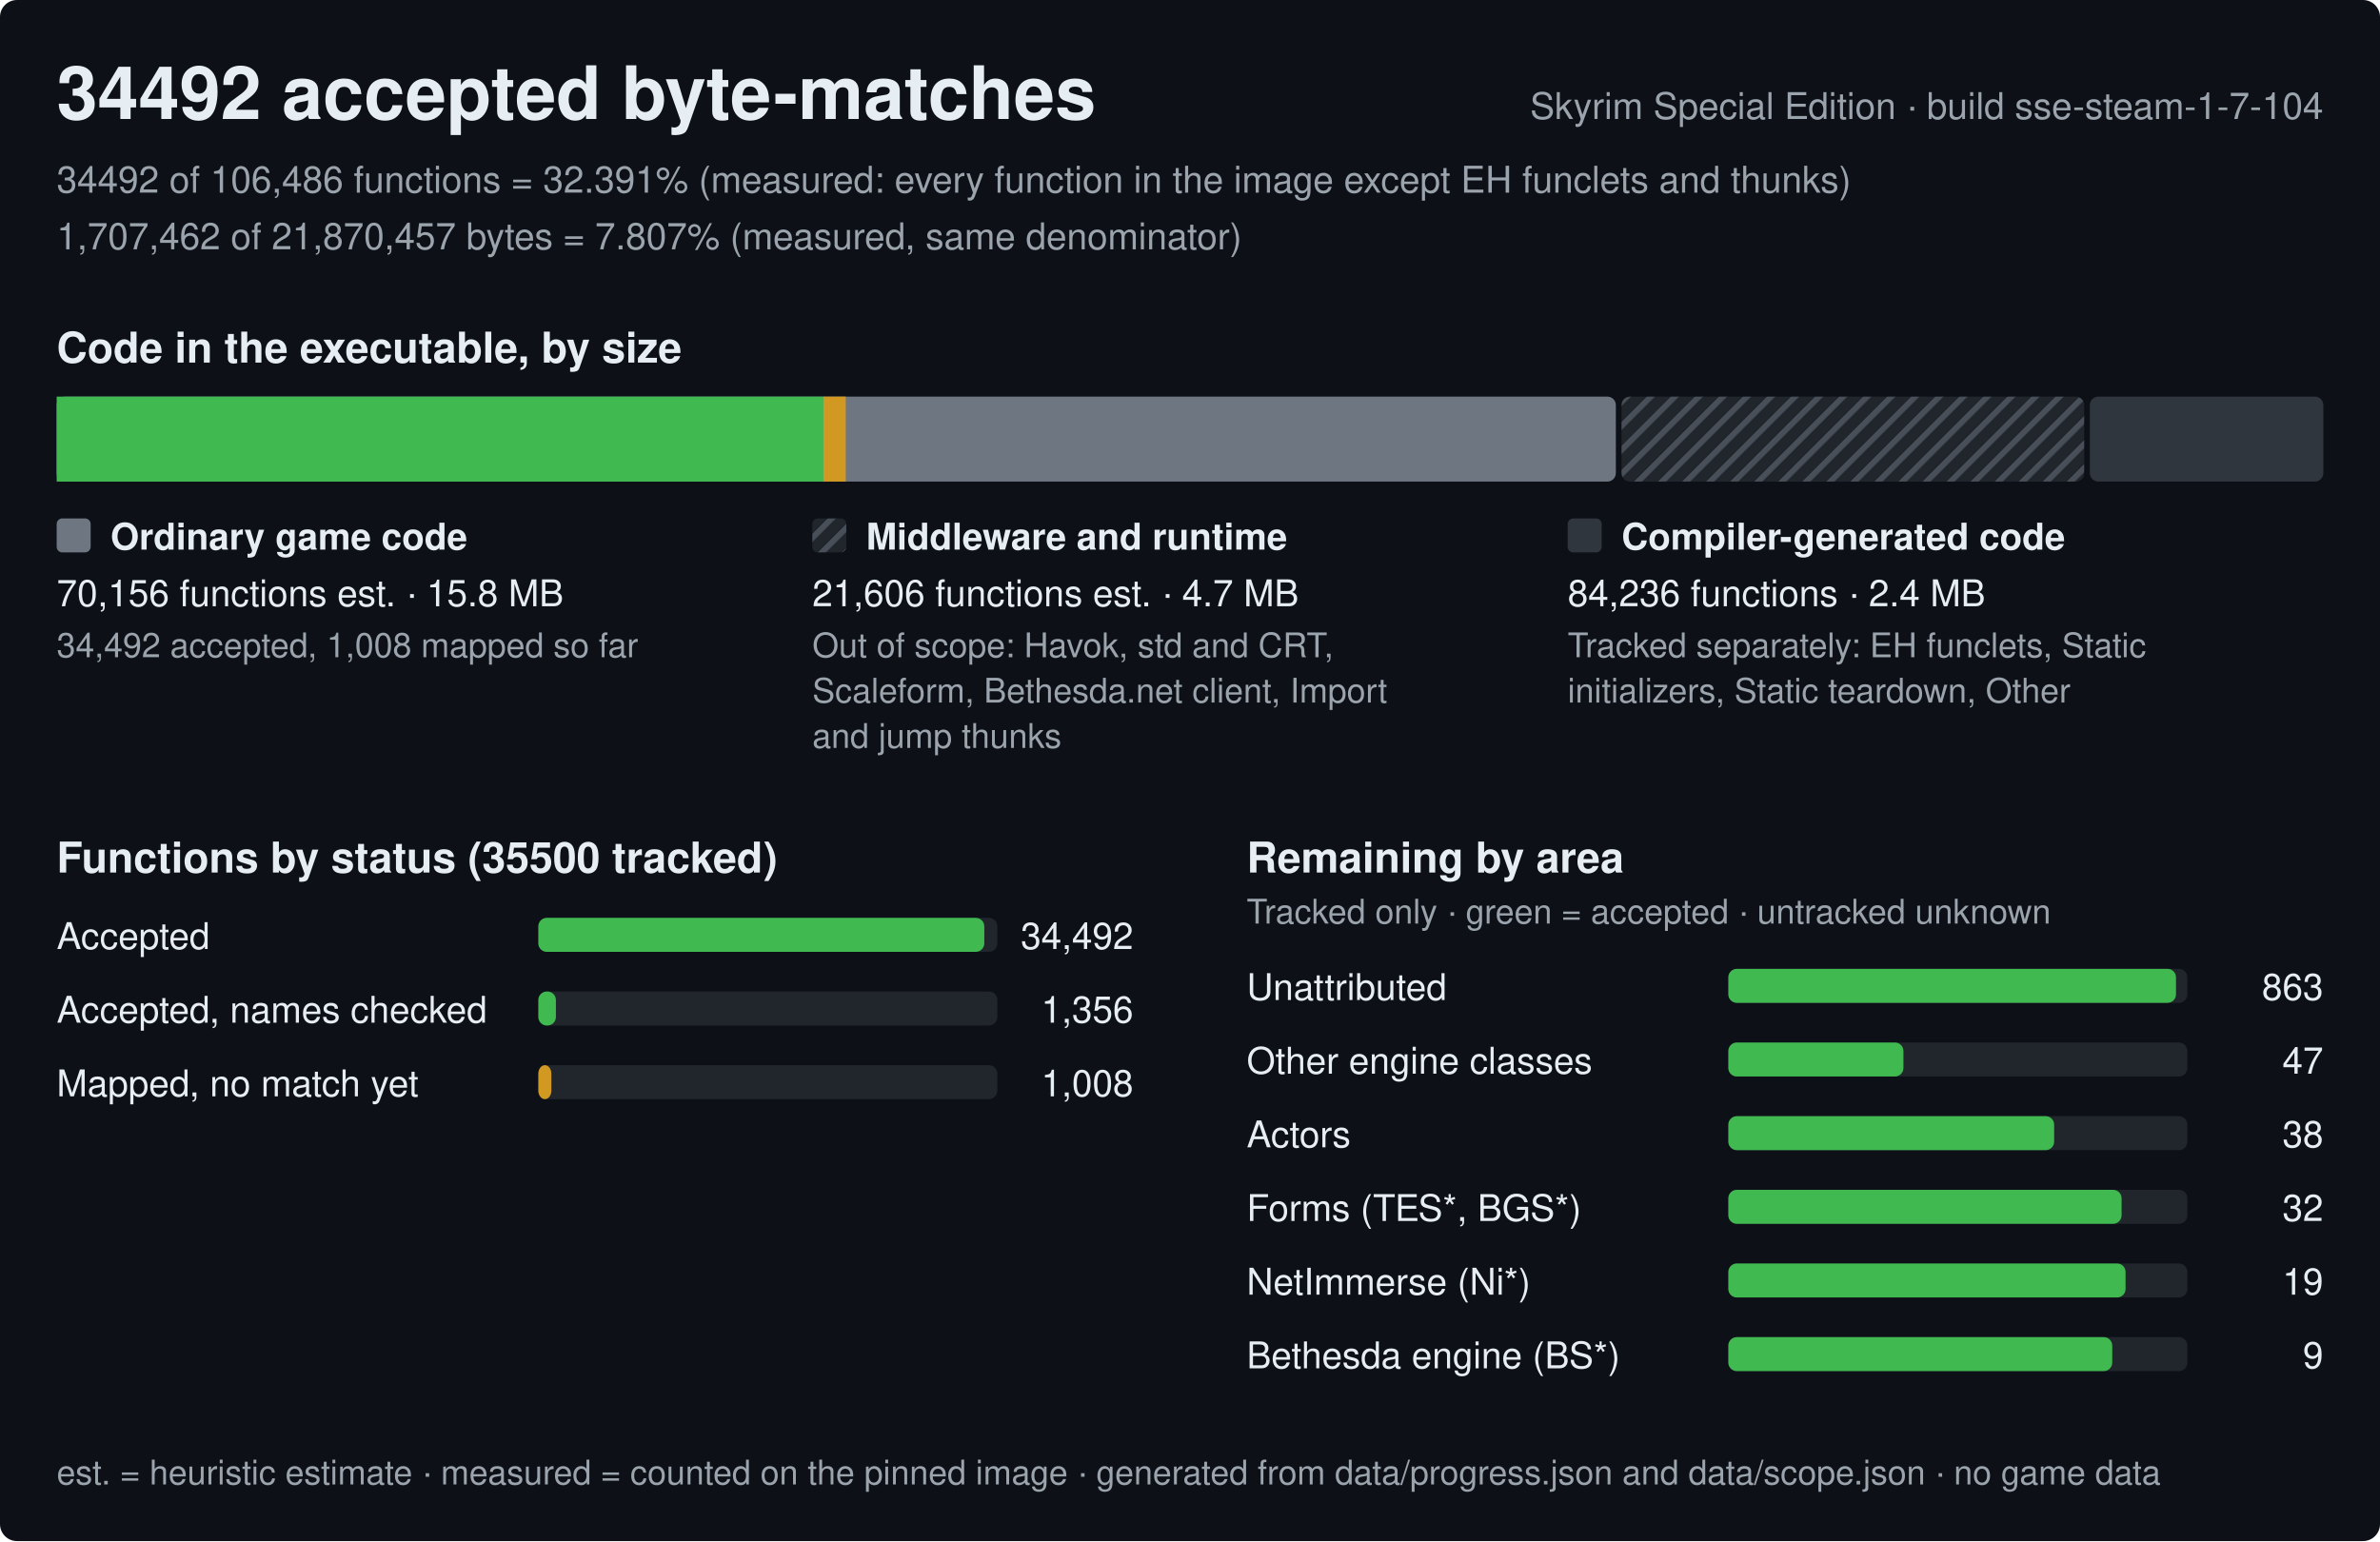
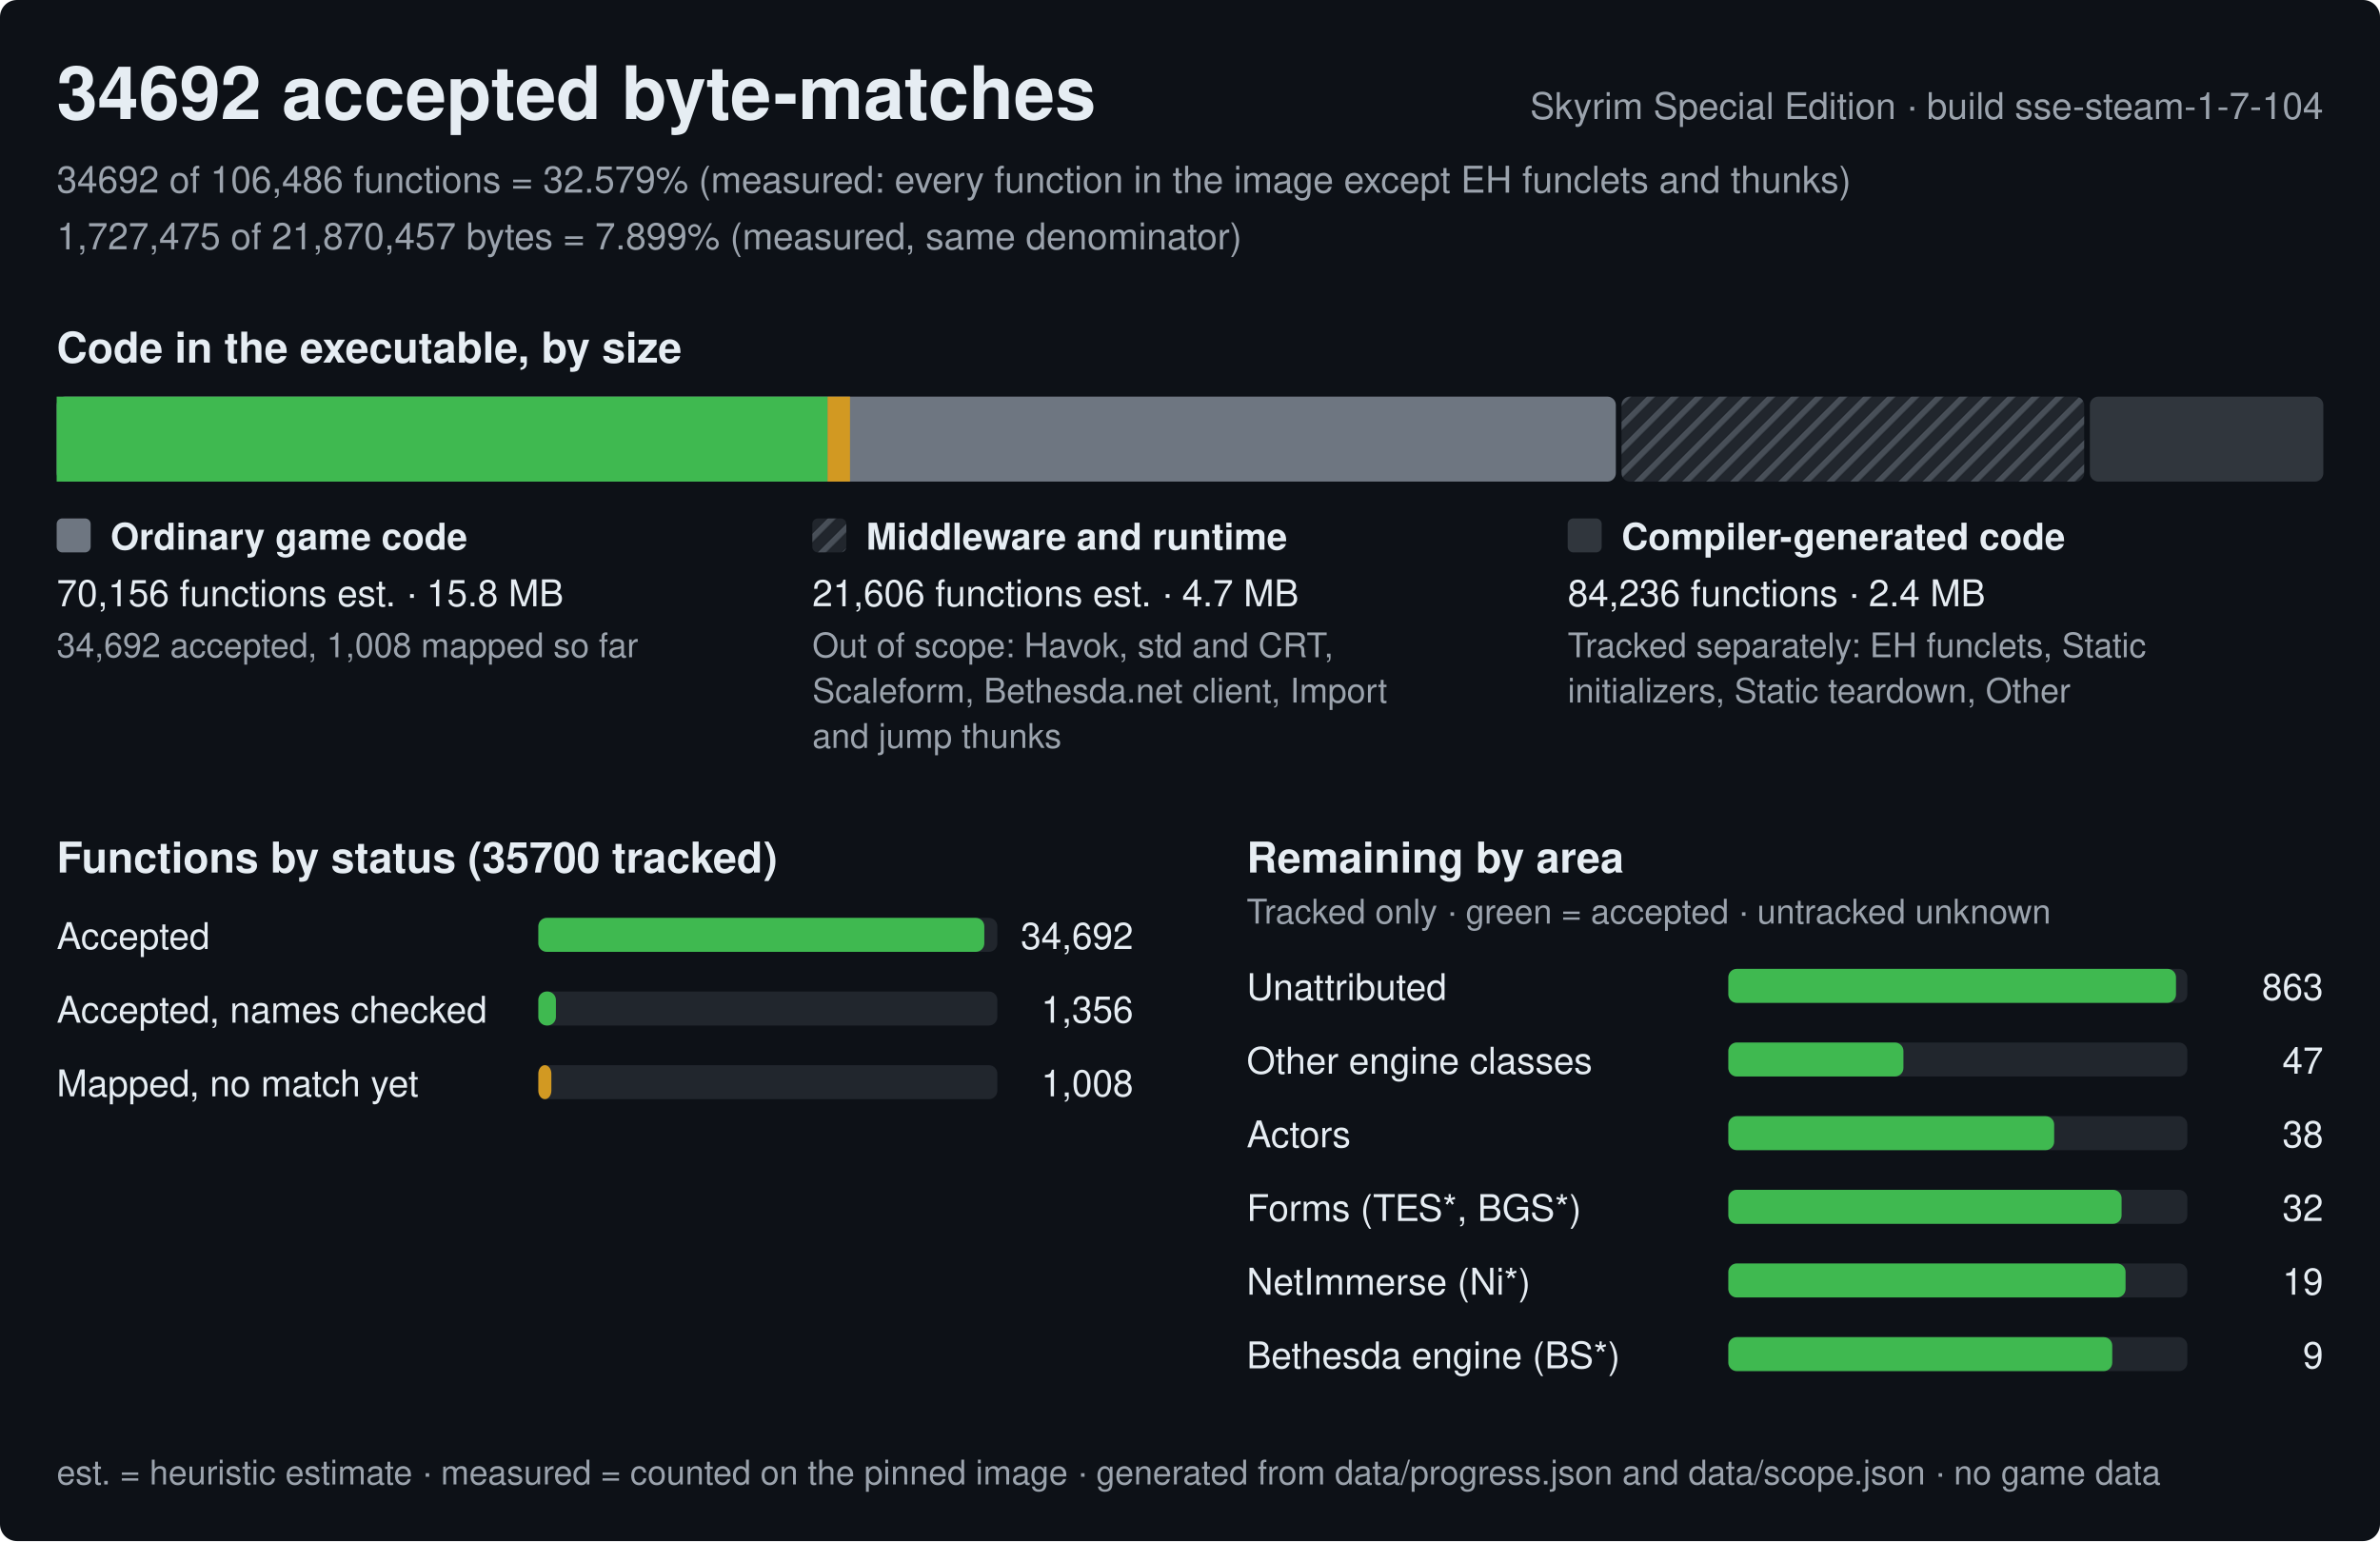
<svg xmlns="http://www.w3.org/2000/svg" width="840" height="544" viewBox="0 0 840 544" role="img" aria-label="Progress of the Skyrim Special Edition byte-matching reconstruction, build sse-steam-1-7-104">
  <style>text{font-family:-apple-system,BlinkMacSystemFont,'Segoe UI',Helvetica,Arial,sans-serif;fill:#e6edf3;white-space:pre}.h{font-size:26px;font-weight:600}.st{font-size:15px;font-weight:600}.lb{font-size:13px;font-weight:600}.bl{font-size:12px;font-weight:600;stroke:#0d1117;stroke-width:3px;paint-order:stroke;stroke-linejoin:round}.rl{font-size:13px}.fn{font-size:12px;fill:#9ba3ad}.mu{fill:#9ba3ad}</style>
  <defs>
    <pattern id="hx" width="6" height="6" patternUnits="userSpaceOnUse" patternTransform="rotate(45)">
      <rect width="6" height="6" fill="#21262d" />
      <rect width="2" height="6" fill="#484f58" />
    </pattern>
  </defs>
  <rect width="840" height="544" rx="6" fill="#0d1117" />
-   <text x="20" y="42" class="h">34492 accepted byte-matches</text>
+   <text x="20" y="42" class="h">34692 accepted byte-matches</text>
  <text x="820" y="42" class="rl mu" text-anchor="end">Skyrim Special Edition · build sse-steam-1-7-104</text>
-   <text x="20" y="68" class="rl mu">34492 of 106,486 functions = 32.391% (measured: every function in the image except EH funclets and thunks)</text>
-   <text x="20" y="88" class="rl mu">1,707,462 of 21,870,457 bytes = 7.807% (measured, same denominator)</text>
+   <text x="20" y="68" class="rl mu">34692 of 106,486 functions = 32.579% (measured: every function in the image except EH funclets and thunks)</text>
+   <text x="20" y="88" class="rl mu">1,727,475 of 21,870,457 bytes = 7.899% (measured, same denominator)</text>
  <text x="20" y="128" class="st">Code in the executable, by size</text>
  <rect x="20" y="140" width="550.3" height="30" rx="3" fill="#6e7681" />
-   <rect x="20" y="140" width="270.6" height="30" fill="#3fb950" />
-   <rect x="290.6" y="140" width="7.9" height="30" fill="#d29922" />
+   <rect x="20" y="140" width="272.1" height="30" fill="#3fb950" />
+   <rect x="292.1" y="140" width="7.9" height="30" fill="#d29922" />
  <rect x="572.3" y="140" width="163.3" height="30" rx="3" fill="url(#hx)" />
  <rect x="737.6" y="140" width="82.4" height="30" rx="3" fill="#30363d" />
  <rect x="20" y="183" width="12" height="12" rx="2" fill="#6e7681" />
  <text x="39" y="194" class="lb">Ordinary game code</text>
  <text x="20" y="214" class="rl">70,156 functions est. · 15.8 MB</text>
-   <text x="20" y="232" class="fn">34,492 accepted, 1,008 mapped so far</text>
+   <text x="20" y="232" class="fn">34,692 accepted, 1,008 mapped so far</text>
  <rect x="286.7" y="183" width="12" height="12" rx="2" fill="url(#hx)" />
  <text x="305.7" y="194" class="lb">Middleware and runtime</text>
  <text x="286.7" y="214" class="rl">21,606 functions est. · 4.7 MB</text>
  <text x="286.7" y="232" class="fn">Out of scope: Havok, std and CRT,</text>
  <text x="286.7" y="248" class="fn">Scaleform, Bethesda.net client, Import</text>
  <text x="286.7" y="264" class="fn">and jump thunks</text>
  <rect x="553.3" y="183" width="12" height="12" rx="2" fill="#30363d" />
  <text x="572.3" y="194" class="lb">Compiler-generated code</text>
  <text x="553.3" y="214" class="rl">84,236 functions · 2.4 MB</text>
  <text x="553.3" y="232" class="fn">Tracked separately: EH funclets, Static</text>
  <text x="553.3" y="248" class="fn">initializers, Static teardown, Other</text>
-   <text x="20" y="308" class="st">Functions by status (35500 tracked)</text>
+   <text x="20" y="308" class="st">Functions by status (35700 tracked)</text>
  <text x="20" y="335" class="rl">Accepted</text>
  <rect x="190" y="324" width="162.0" height="12" rx="3" fill="#21262d" />
  <rect x="190" y="324" width="157.4" height="12" rx="3" fill="#3fb950" />
-   <text x="400.0" y="335" class="rl" text-anchor="end">34,492</text>
+   <text x="400.0" y="335" class="rl" text-anchor="end">34,692</text>
  <text x="20" y="361" class="rl">Accepted, names checked</text>
  <rect x="190" y="350" width="162.0" height="12" rx="3" fill="#21262d" />
  <rect x="190" y="350" width="6.2" height="12" rx="3" fill="#3fb950" />
  <text x="400.0" y="361" class="rl" text-anchor="end">1,356</text>
  <text x="20" y="387" class="rl">Mapped, no match yet</text>
  <rect x="190" y="376" width="162.0" height="12" rx="3" fill="#21262d" />
  <rect x="190" y="376" width="4.6" height="12" rx="3" fill="#d29922" />
  <text x="400.0" y="387" class="rl" text-anchor="end">1,008</text>
  <text x="440.0" y="308" class="st">Remaining by area</text>
  <text x="440.0" y="326" class="fn">Tracked only · green = accepted · untracked unknown</text>
  <text x="440.0" y="353" class="rl">Unattributed</text>
  <rect x="610.0" y="342" width="162.0" height="12" rx="3" fill="#21262d" />
  <rect x="610.0" y="342" width="158" height="12" rx="3" fill="#3fb950" />
  <text x="820.0" y="353" class="rl" text-anchor="end">863</text>
  <text x="440.0" y="379" class="rl">Other engine classes</text>
  <rect x="610.0" y="368" width="162.0" height="12" rx="3" fill="#21262d" />
  <rect x="610.0" y="368" width="61.8" height="12" rx="3" fill="#3fb950" />
  <text x="820.0" y="379" class="rl" text-anchor="end">47</text>
  <text x="440.0" y="405" class="rl">Actors</text>
  <rect x="610.0" y="394" width="162.0" height="12" rx="3" fill="#21262d" />
  <rect x="610.0" y="394" width="115" height="12" rx="3" fill="#3fb950" />
  <text x="820.0" y="405" class="rl" text-anchor="end">38</text>
  <text x="440.0" y="431" class="rl">Forms (TES*, BGS*)</text>
  <rect x="610.0" y="420" width="162.0" height="12" rx="3" fill="#21262d" />
  <rect x="610.0" y="420" width="138.8" height="12" rx="3" fill="#3fb950" />
  <text x="820.0" y="431" class="rl" text-anchor="end">32</text>
  <text x="440.0" y="457" class="rl">NetImmerse (Ni*)</text>
  <rect x="610.0" y="446" width="162.0" height="12" rx="3" fill="#21262d" />
  <rect x="610.0" y="446" width="140.2" height="12" rx="3" fill="#3fb950" />
  <text x="820.0" y="457" class="rl" text-anchor="end">19</text>
  <text x="440.0" y="483" class="rl">Bethesda engine (BS*)</text>
  <rect x="610.0" y="472" width="162.0" height="12" rx="3" fill="#21262d" />
  <rect x="610.0" y="472" width="135.5" height="12" rx="3" fill="#3fb950" />
  <text x="820.0" y="483" class="rl" text-anchor="end">9</text>
  <text x="20" y="524" class="fn">est. = heuristic estimate · measured = counted on the pinned image · generated from data/progress.json and data/scope.json · no game data</text>
</svg>
